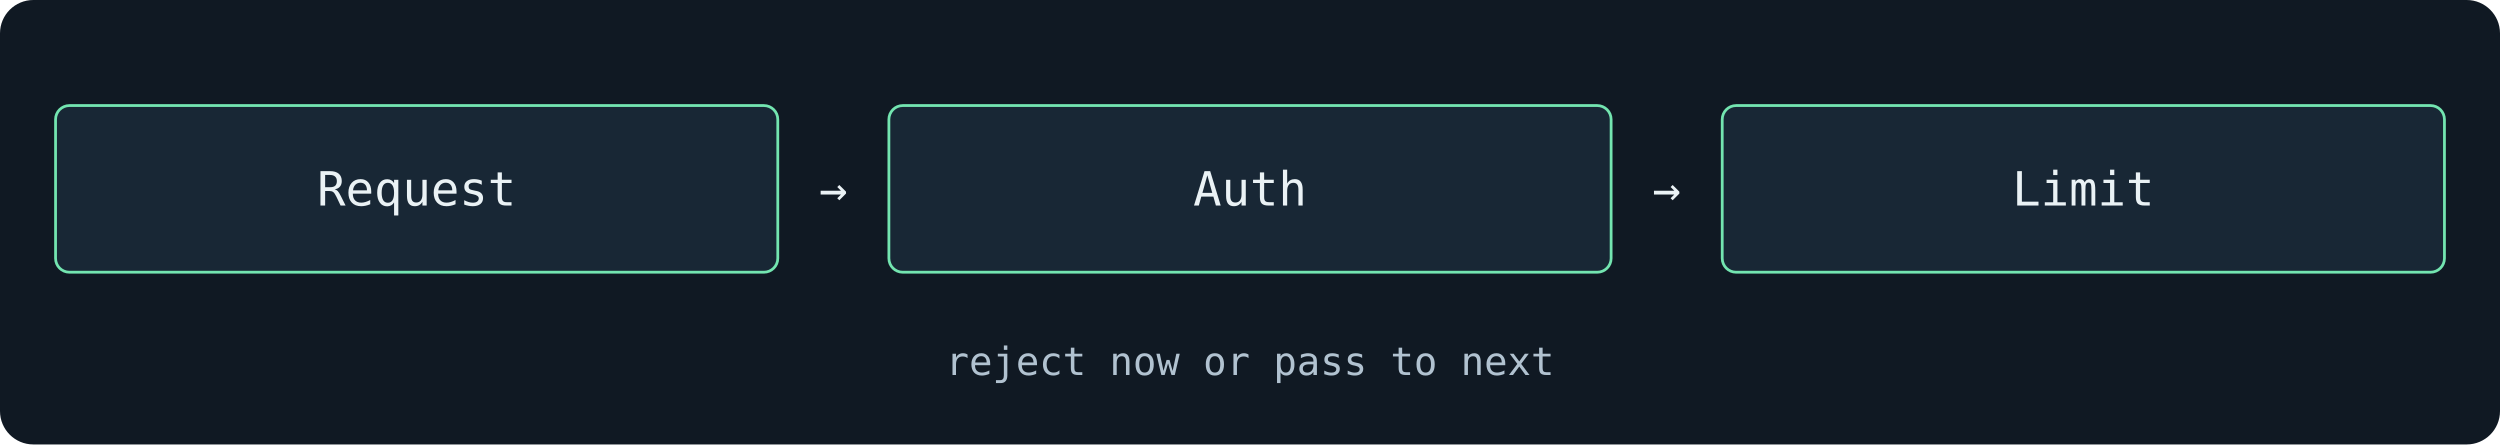
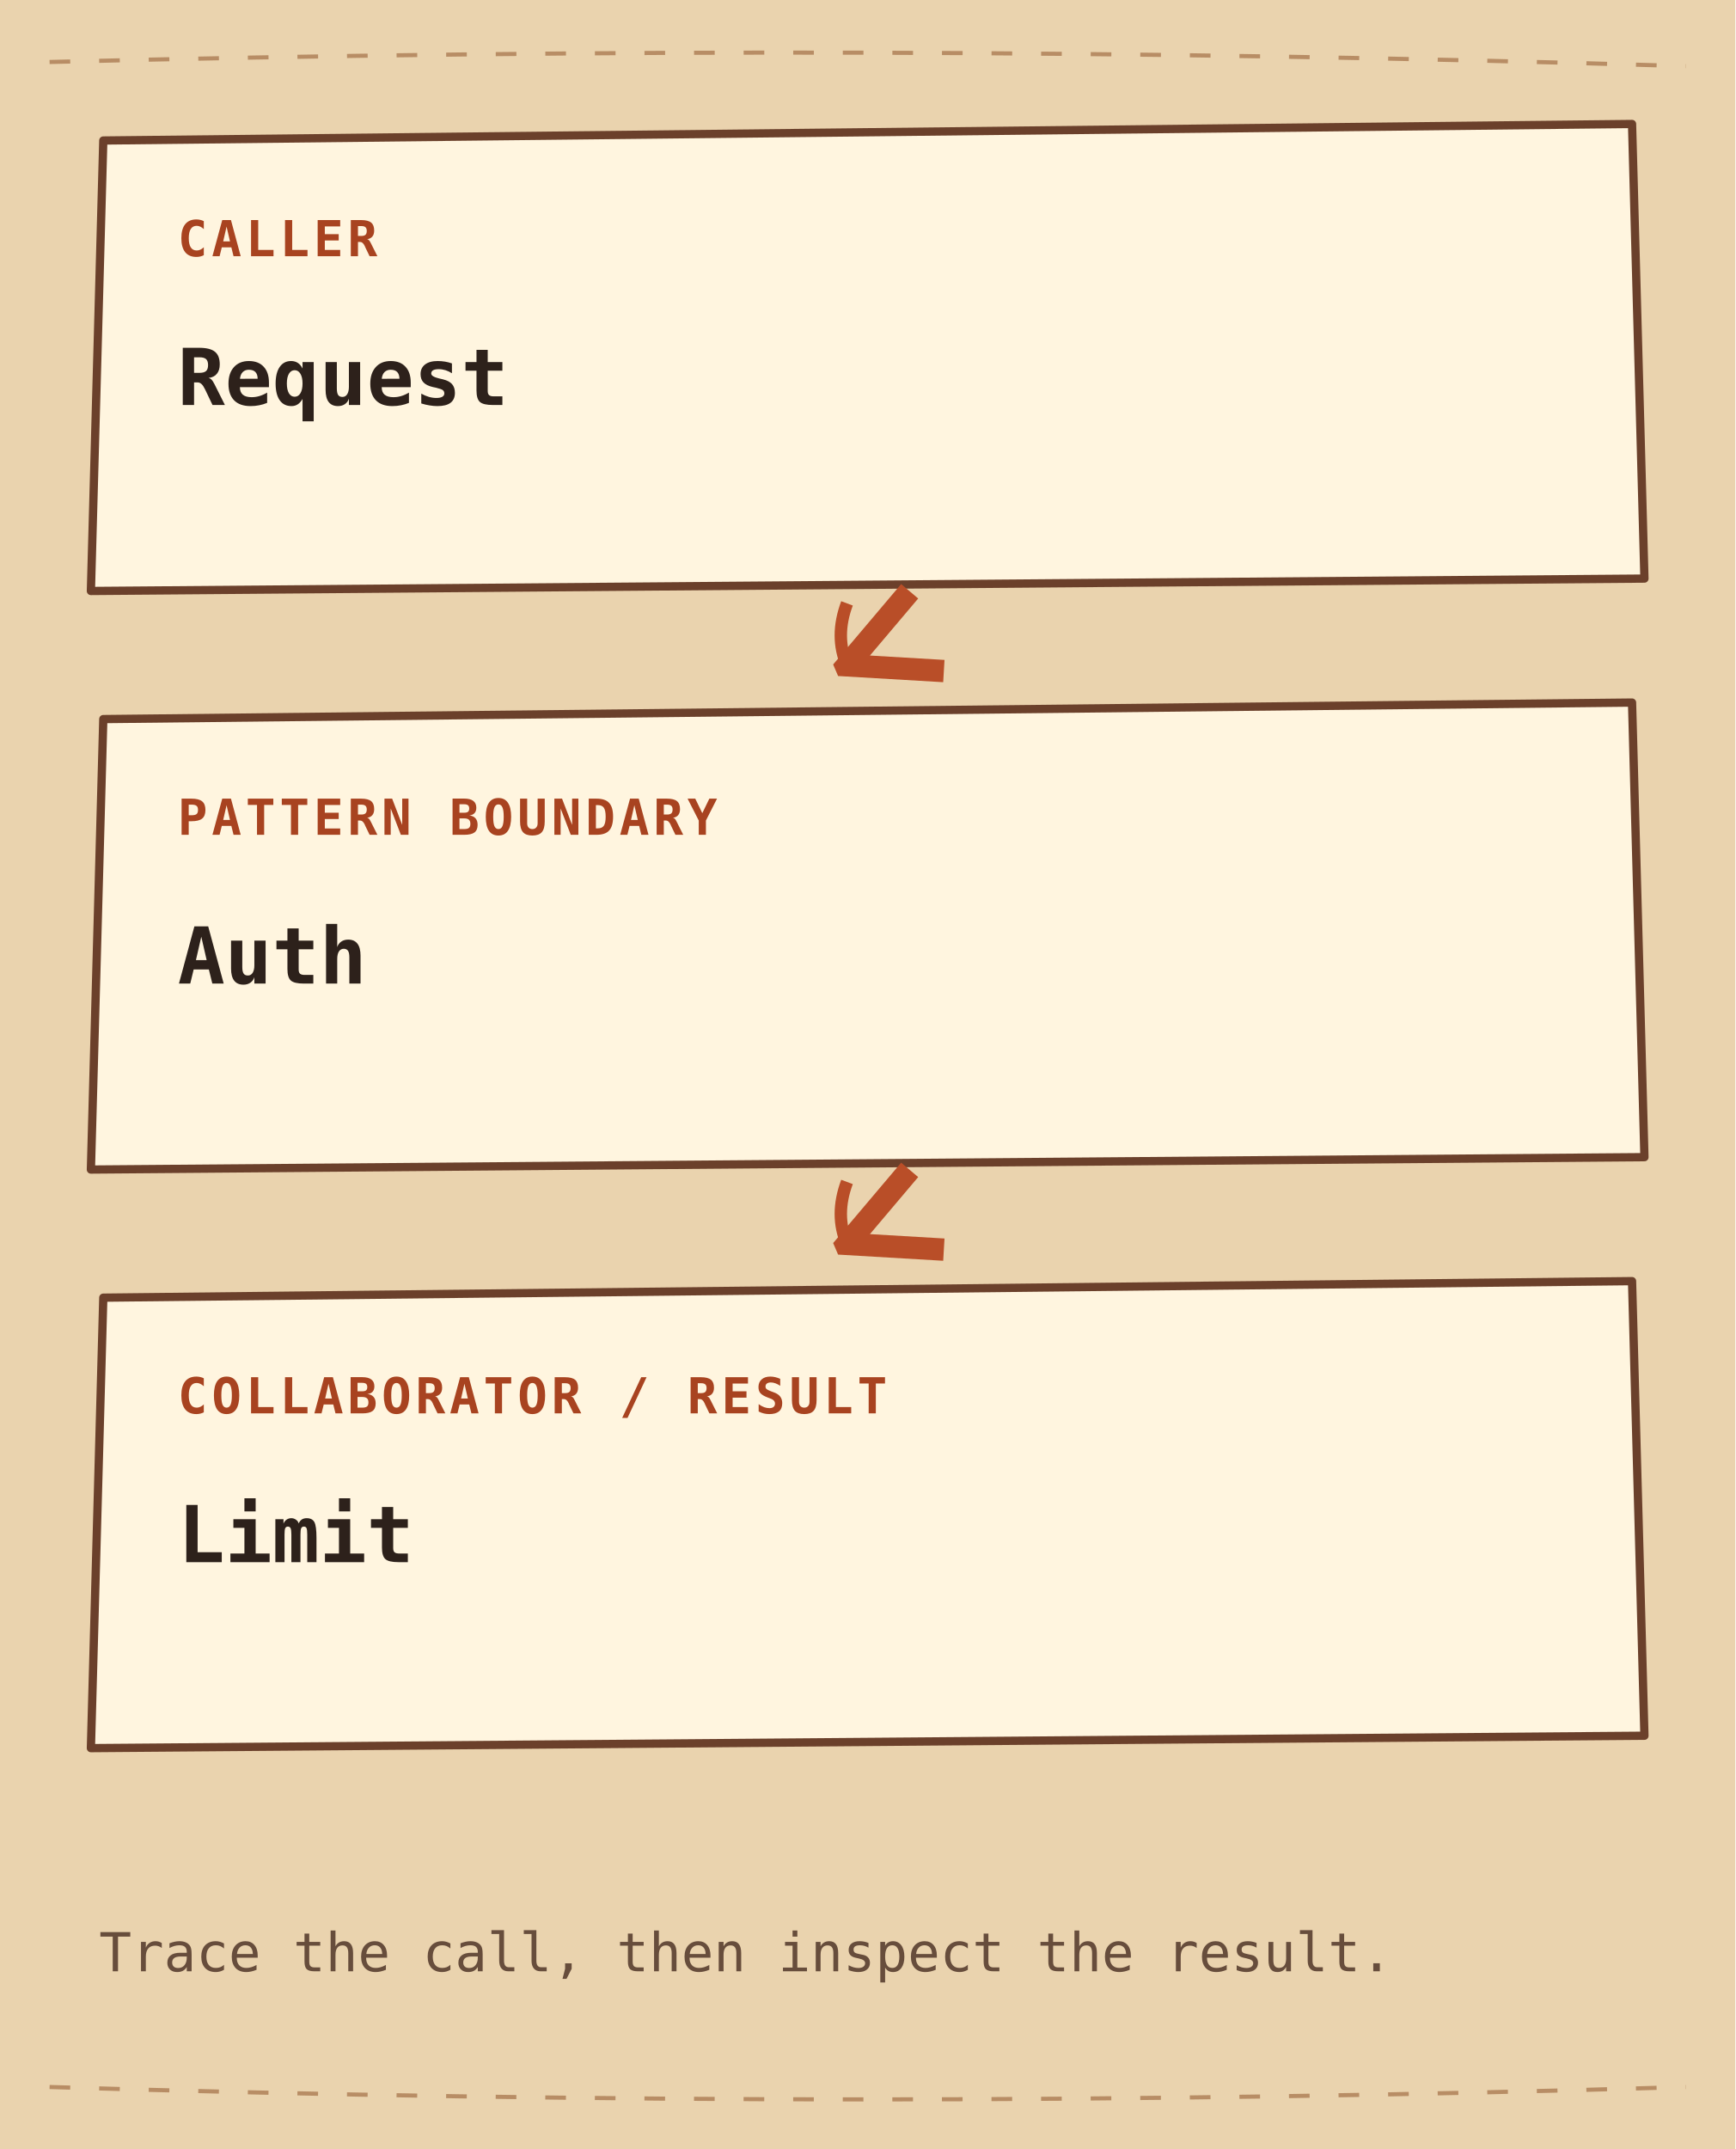
- <svg xmlns="http://www.w3.org/2000/svg" viewBox="0 0 900 160" role="img" aria-labelledby="title desc">
-   <rect width="900" height="160" rx="12" fill="#101923" />
-   <g font-family="monospace" font-size="17" text-anchor="middle" fill="#eaf2f5">
-     <rect x="20" y="38" width="260" height="60" rx="5" fill="#182735" stroke="#73e5b0" />
-     <text x="150" y="74">Request</text>
-     <rect x="320" y="38" width="260" height="60" rx="5" fill="#182735" stroke="#73e5b0" />
-     <text x="450" y="74">Auth</text>
-     <rect x="620" y="38" width="260" height="60" rx="5" fill="#182735" stroke="#73e5b0" />
-     <text x="750" y="74">Limit</text>
-     <text x="300" y="74">→</text>
-     <text x="600" y="74">→</text>
-     <text x="450" y="135" font-size="14" fill="#b1c2d0">reject now or pass to next</text>
-   </g>
+ <svg xmlns="http://www.w3.org/2000/svg" viewBox="0 0 420 520" role="img" aria-labelledby="title desc">
+   <defs>
+     <marker id="arrow" markerWidth="9" markerHeight="9" refX="4.5" refY="8" orient="auto">
+       <path d="M1 1 L4.5 8 L8 1" fill="none" stroke="#b94e28" stroke-width="1.8" />
+     </marker>
+   </defs>
+   <style>.role{font:700 12px ui-monospace,monospace;letter-spacing:1px;fill:#a84320}.name{font:600 19px ui-monospace,monospace;fill:#2d211b}.note{font:13px ui-monospace,monospace;fill:#674d3c}</style>
+   <rect width="420" height="520" fill="#ead3ae" />
+   <path d="M12 15 Q210 10 408 16 M12 505 Q210 511 408 505" fill="none" stroke="#b88d65" stroke-width="1" stroke-dasharray="5 7" />
+   <path d="M25 34 L395 30 L398 140 L22 143 Z" fill="#fff5df" stroke="#6b402b" stroke-width="2" stroke-linejoin="round" />
+   <text x="43" y="62" class="role">CALLER</text>
+   <text x="43" y="98" class="name">Request</text>
+   <path d="M205 146 q-3 8 0 15" fill="none" stroke="#b94e28" stroke-width="3" marker-end="url(#arrow)" />
+   <path d="M25 174 L395 170 L398 280 L22 283 Z" fill="#fff5df" stroke="#6b402b" stroke-width="2" stroke-linejoin="round" />
+   <text x="43" y="202" class="role">PATTERN BOUNDARY</text>
+   <text x="43" y="238" class="name">Auth</text>
+   <path d="M205 286 q-3 8 0 15" fill="none" stroke="#b94e28" stroke-width="3" marker-end="url(#arrow)" />
+   <path d="M25 314 L395 310 L398 420 L22 423 Z" fill="#fff5df" stroke="#6b402b" stroke-width="2" stroke-linejoin="round" />
+   <text x="43" y="342" class="role">COLLABORATOR / RESULT</text>
+   <text x="43" y="378" class="name">Limit</text>
+   <text x="24" y="477" class="note">Trace the call, then inspect the result.</text>
</svg>
